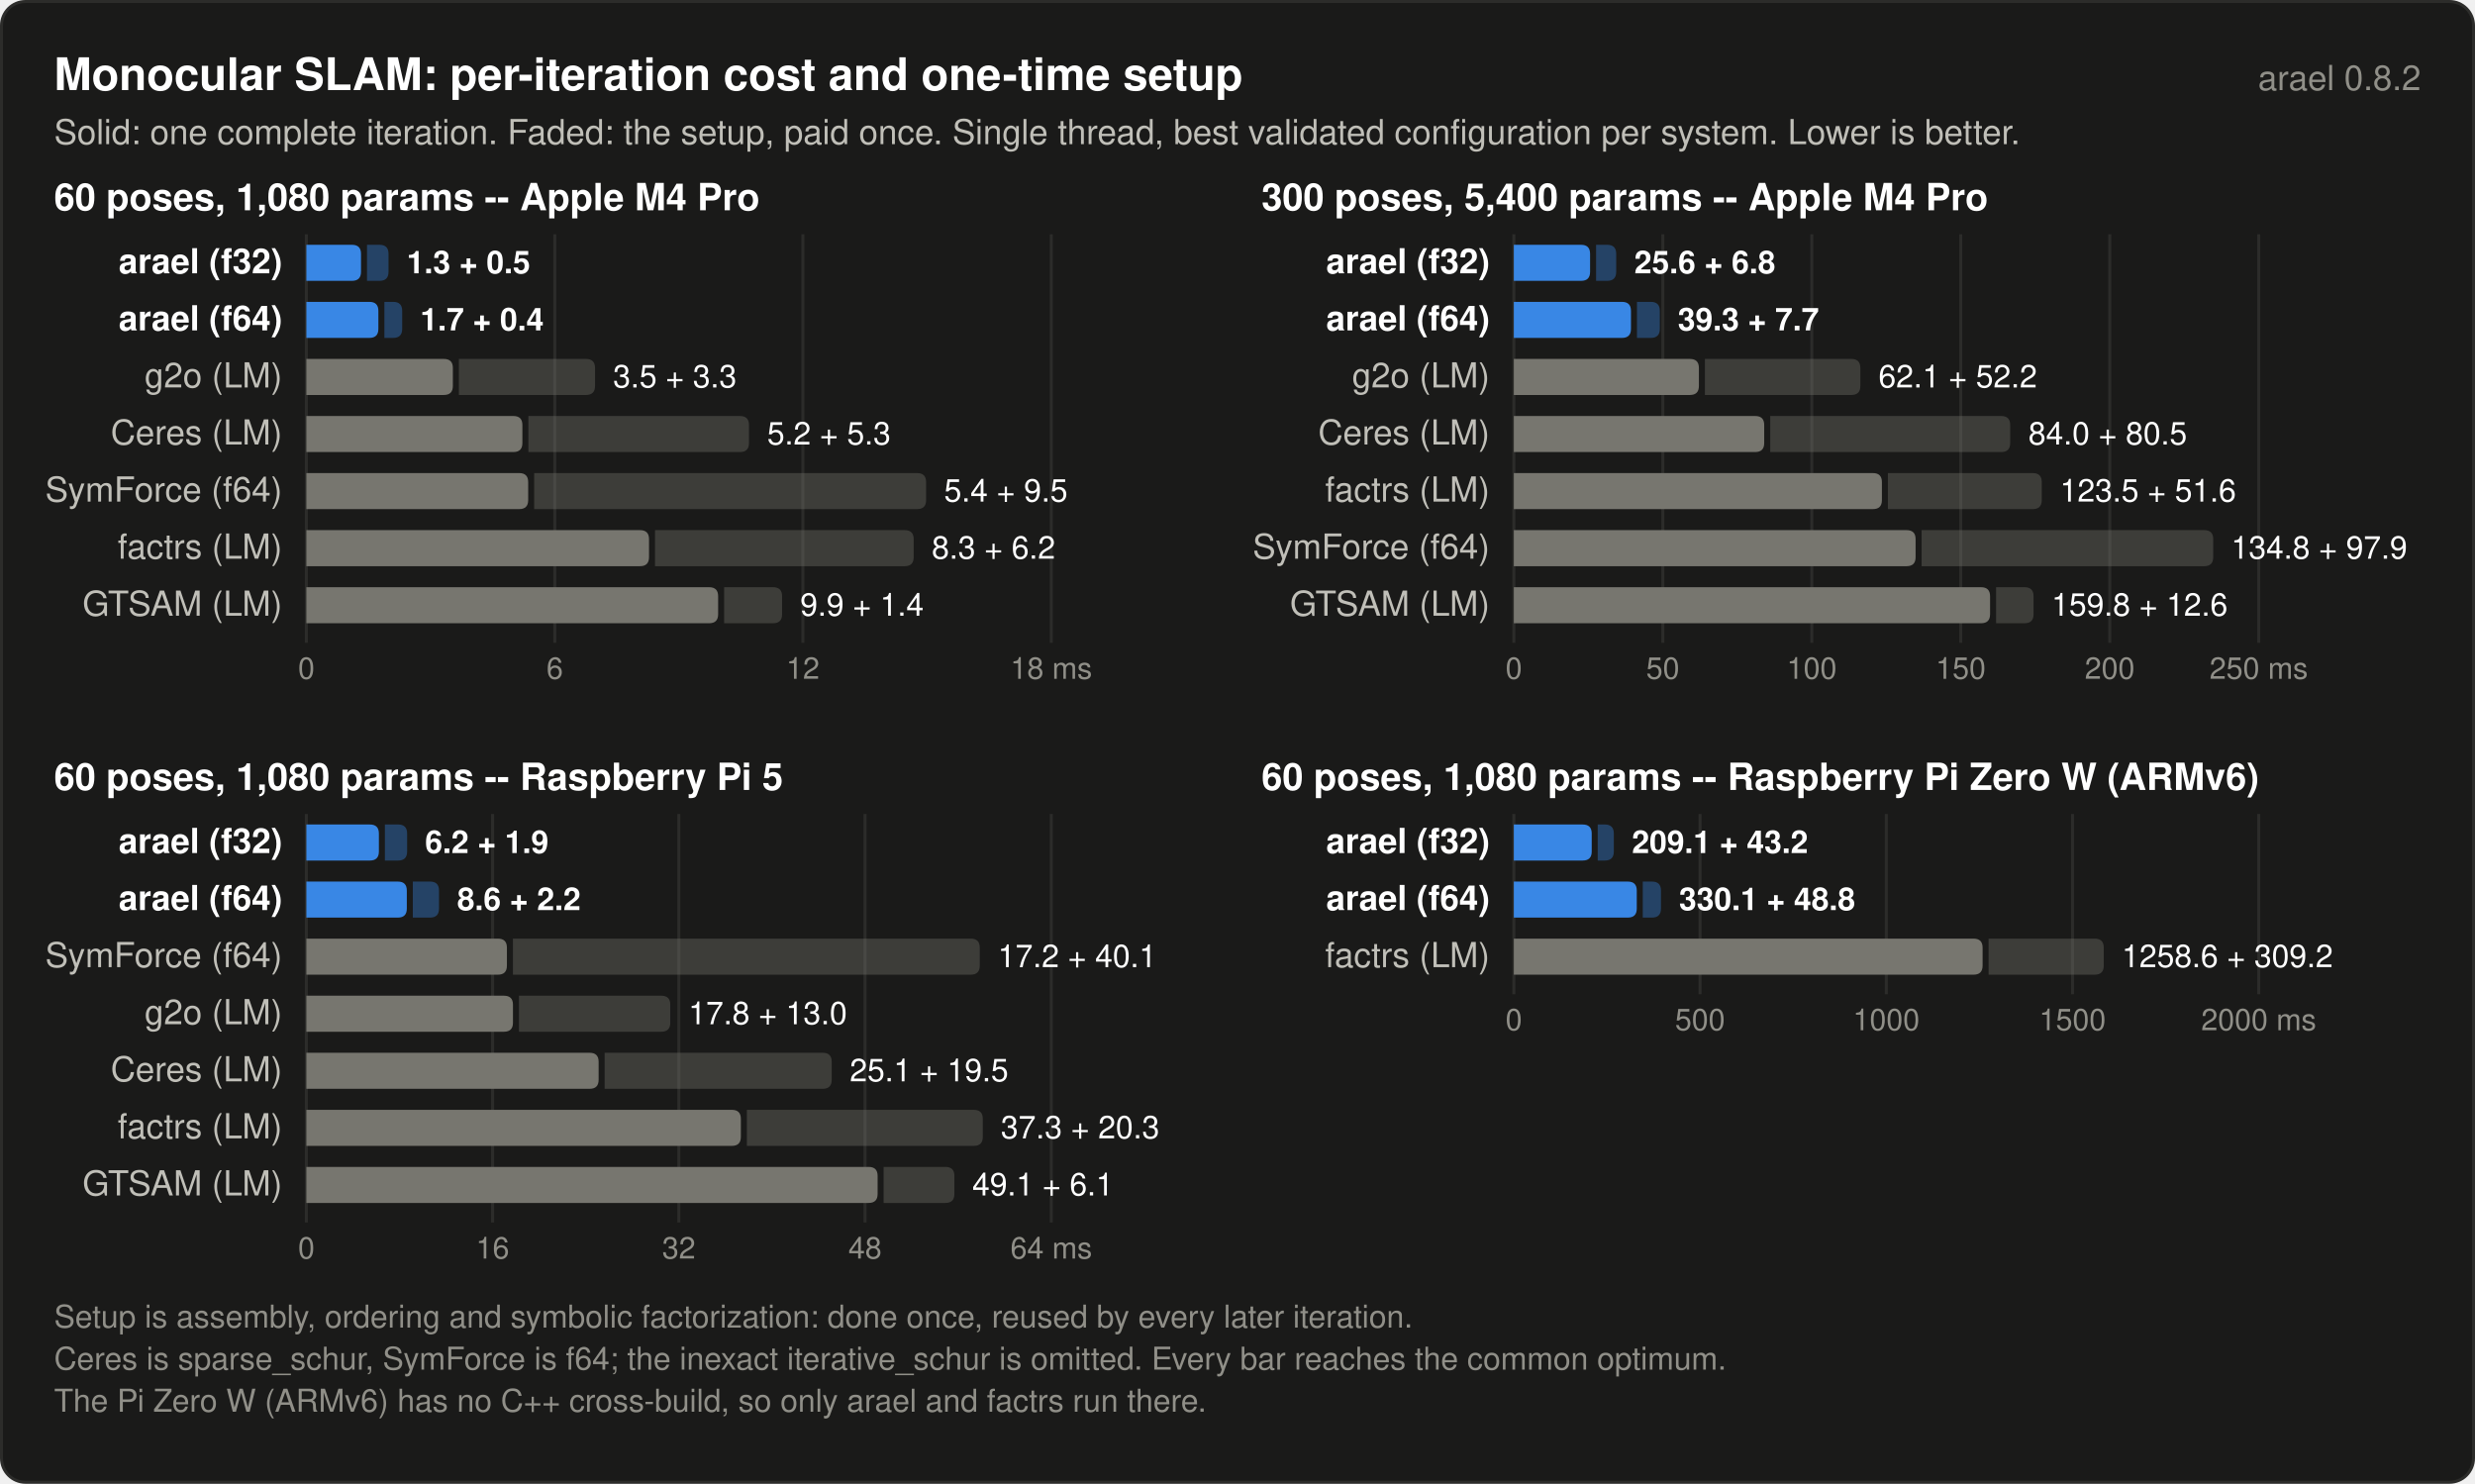
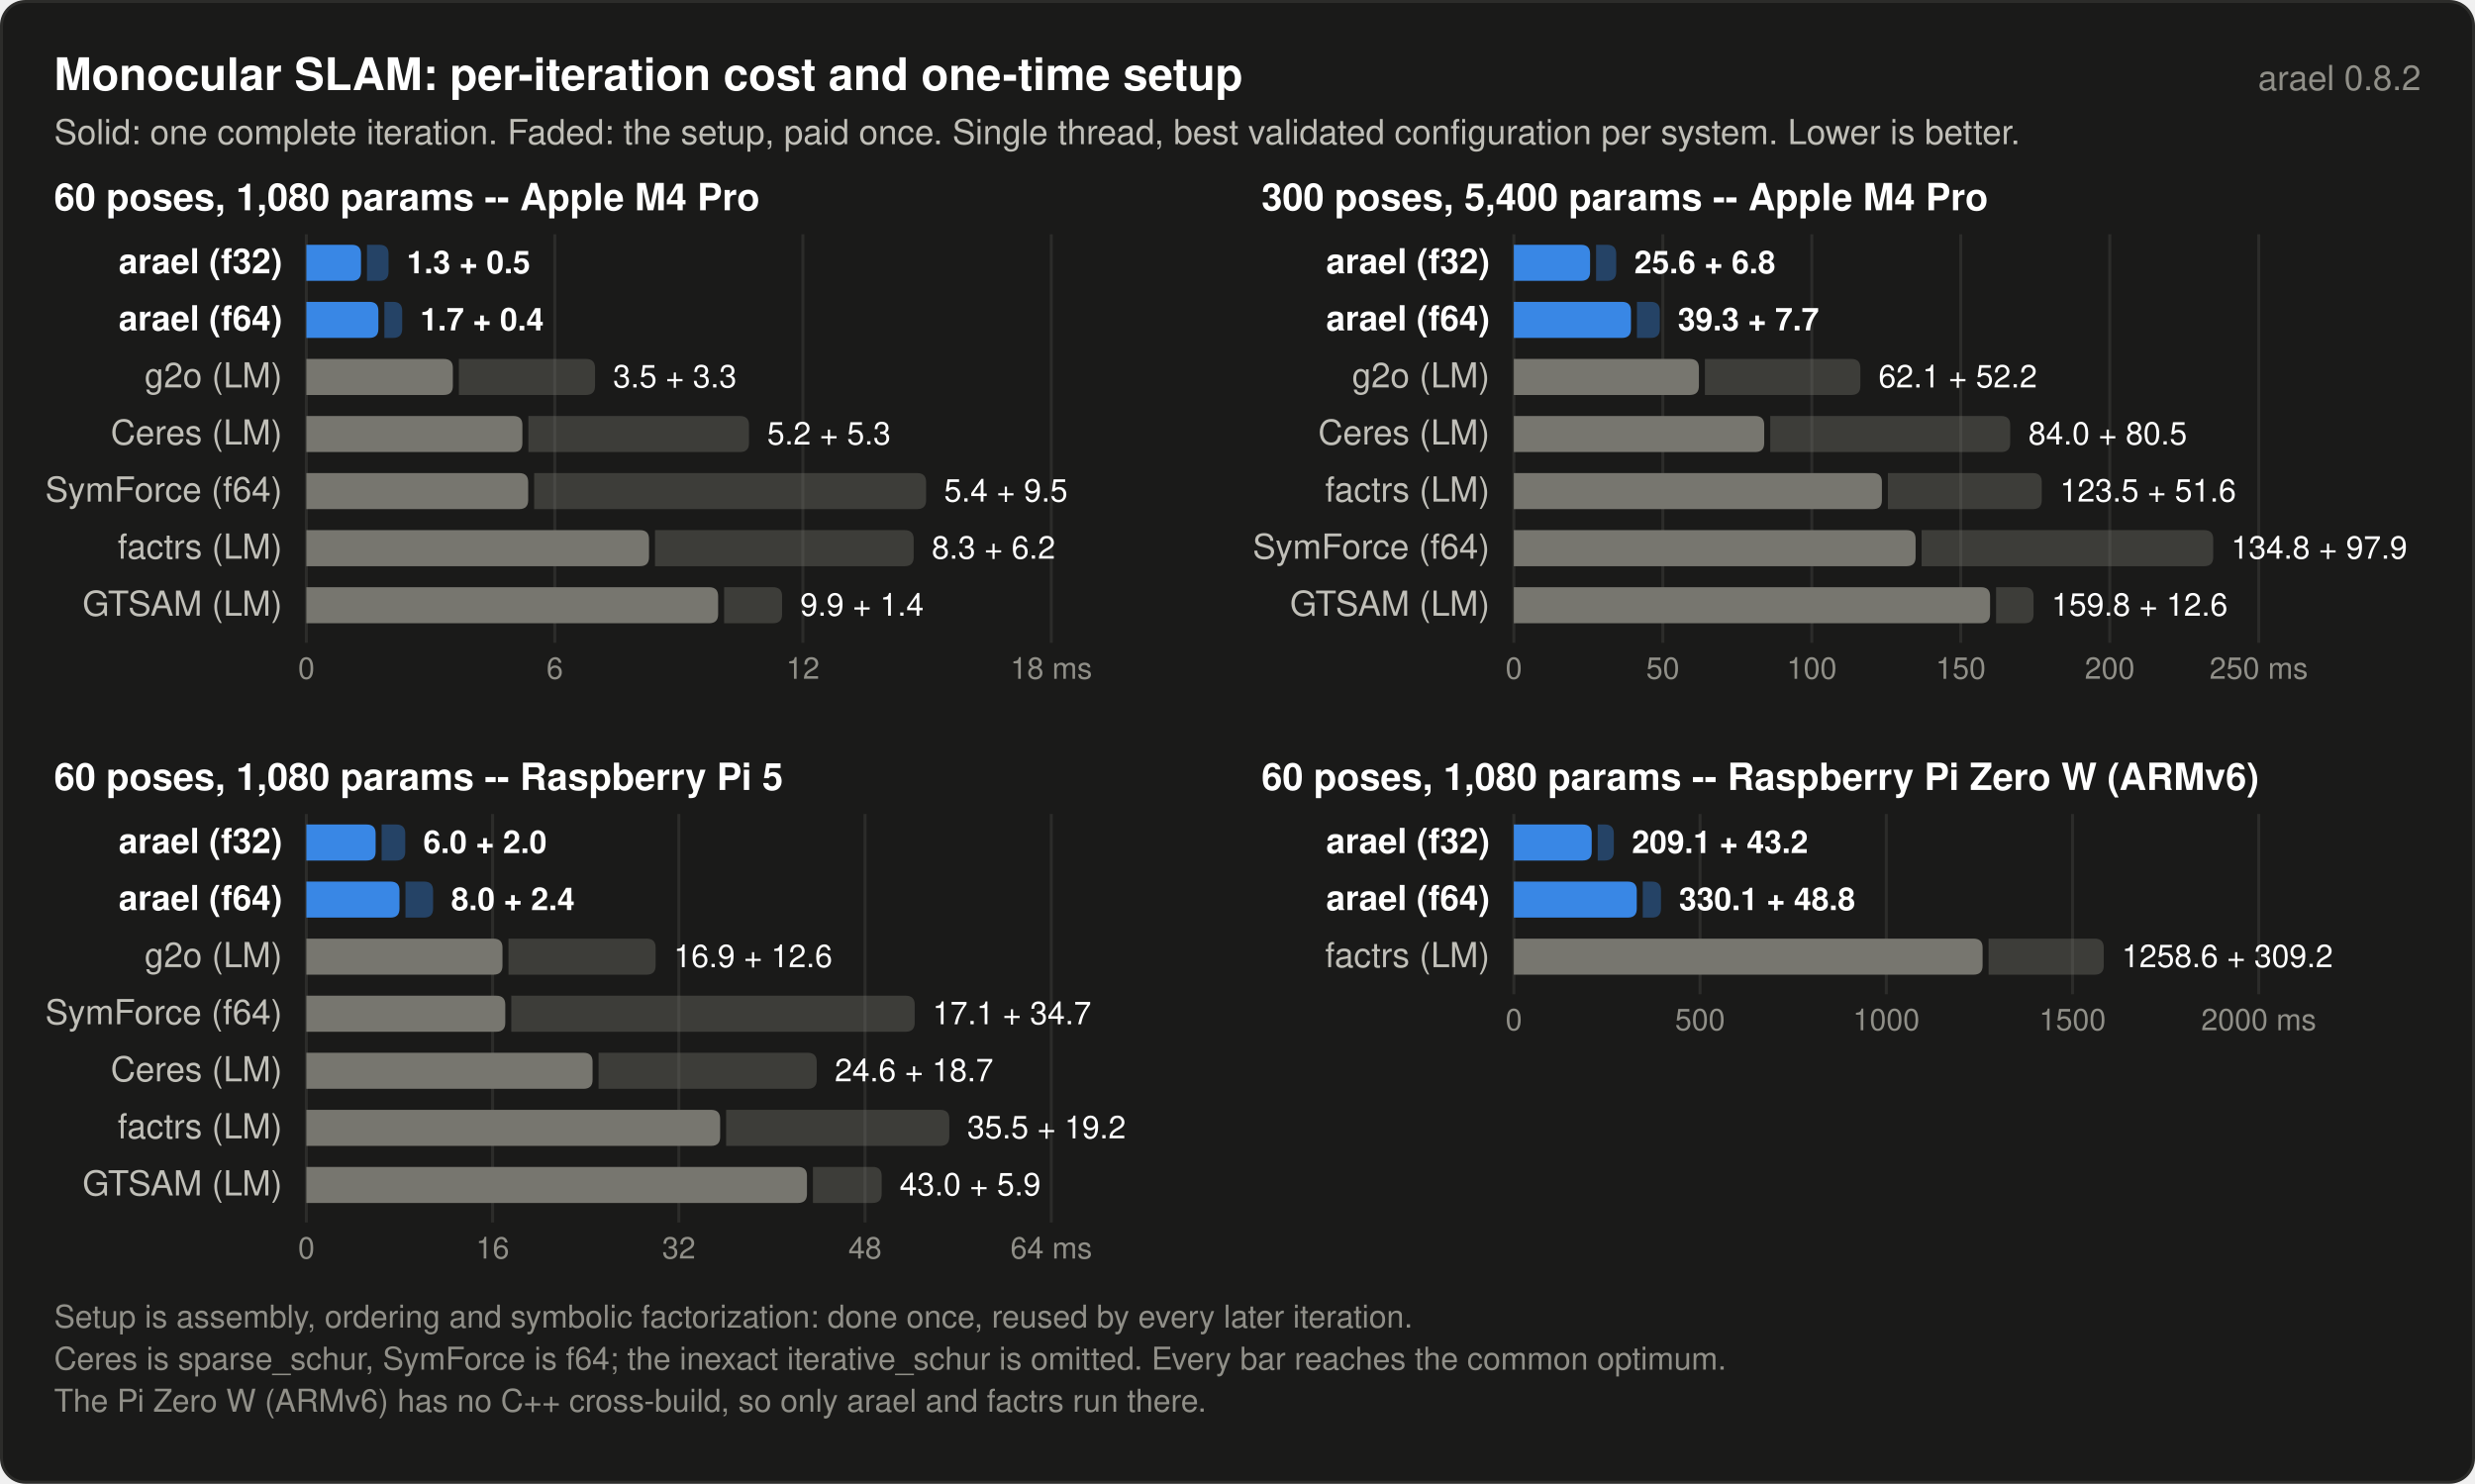
<svg xmlns="http://www.w3.org/2000/svg" width="824" height="494" viewBox="0 0 824 494" font-family="ui-sans-serif, system-ui, -apple-system, 'Segoe UI', Helvetica, Arial, sans-serif">
  <rect x="0.5" y="0.5" width="823" height="493" rx="8" fill="#1a1a19" stroke="#2c2c2a" />
  <text x="18" y="30" font-size="15" font-weight="600" fill="#ffffff">Monocular SLAM: per-iteration cost and one-time setup</text>
  <text x="806" y="30" font-size="11.5" text-anchor="end" fill="#908f88">arael 0.8.2</text>
  <text x="18" y="48" font-size="11.5" fill="#c0bfb8">Solid: one complete iteration. Faded: the setup, paid once. Single thread, best validated configuration per system. Lower is better.</text>
  <text x="18" y="70" font-size="12.5" font-weight="600" fill="#ffffff">60 poses, 1,080 params -- Apple M4 Pro</text>
  <line x1="102.0" y1="78" x2="102.0" y2="214" stroke="#2c2c2a" stroke-width="1" />
  <text x="102.0" y="226" font-size="10" text-anchor="middle" fill="#908f88">0</text>
  <line x1="184.7" y1="78" x2="184.7" y2="214" stroke="#2c2c2a" stroke-width="1" />
  <text x="184.7" y="226" font-size="10" text-anchor="middle" fill="#908f88">6</text>
  <line x1="267.3" y1="78" x2="267.3" y2="214" stroke="#2c2c2a" stroke-width="1" />
  <text x="267.3" y="226" font-size="10" text-anchor="middle" fill="#908f88">12</text>
  <line x1="350.0" y1="78" x2="350.0" y2="214" stroke="#2c2c2a" stroke-width="1" />
  <text x="350.0" y="226" font-size="10" text-anchor="middle" fill="#908f88">18 ms</text>
  <text x="94" y="91.0" font-size="11.5" text-anchor="end" font-weight="600" fill="#ffffff">arael (f32)</text>
  <path d="M102,81.5 L117.187,81.5 Q120.187,81.5 120.187,84.5 L120.187,90.5 Q120.187,93.5 117.187,93.5 L102,93.5 Z" fill="#3987e5" />
  <path d="M122.187,81.5 L126.351,81.5 Q129.351,81.5 129.351,84.5 L129.351,90.5 Q129.351,93.5 126.351,93.5 L122.187,93.5 Z" fill="#3987e5" fill-opacity="0.38" />
  <text x="135.4" y="91.0" font-size="10.5" font-weight="600" fill="#ffffff">1.3 + 0.5</text>
  <text x="94" y="110.0" font-size="11.5" text-anchor="end" font-weight="600" fill="#ffffff">arael (f64)</text>
  <path d="M102,100.5 L122.973,100.5 Q125.973,100.5 125.973,103.5 L125.973,109.5 Q125.973,112.5 122.973,112.5 L102,112.5 Z" fill="#3987e5" />
  <path d="M127.973,100.5 L130.898,100.5 Q133.898,100.5 133.898,103.5 L133.898,109.5 Q133.898,112.5 130.898,112.5 L127.973,112.5 Z" fill="#3987e5" fill-opacity="0.38" />
  <text x="139.9" y="110.0" font-size="10.5" font-weight="600" fill="#ffffff">1.7 + 0.4</text>
  <text x="94" y="129.0" font-size="11.5" text-anchor="end" fill="#c0bfb8">g2o (LM)</text>
  <path d="M102,119.5 L147.773,119.5 Q150.773,119.5 150.773,122.5 L150.773,128.5 Q150.773,131.5 147.773,131.5 L102,131.5 Z" fill="#77766f" />
  <path d="M152.773,119.5 L195.102,119.5 Q198.102,119.5 198.102,122.5 L198.102,128.5 Q198.102,131.5 195.102,131.5 L152.773,131.5 Z" fill="#77766f" fill-opacity="0.38" />
  <text x="204.1" y="129.0" font-size="10.5" fill="#ffffff">3.5 + 3.3</text>
  <text x="94" y="148.0" font-size="11.5" text-anchor="end" fill="#c0bfb8">Ceres (LM)</text>
  <path d="M102,138.5 L170.92,138.5 Q173.92,138.5 173.92,141.5 L173.92,147.5 Q173.92,150.5 170.92,150.5 L102,150.5 Z" fill="#77766f" />
  <path d="M175.92,138.5 L246.356,138.5 Q249.356,138.5 249.356,141.5 L249.356,147.5 Q249.356,150.5 246.356,150.5 L175.92,150.5 Z" fill="#77766f" fill-opacity="0.38" />
  <text x="255.4" y="148.0" font-size="10.5" fill="#ffffff">5.2 + 5.3</text>
  <text x="94" y="167.0" font-size="11.5" text-anchor="end" fill="#c0bfb8">SymForce (f64)</text>
  <path d="M102,157.5 L172.849,157.5 Q175.849,157.5 175.849,160.5 L175.849,166.5 Q175.849,169.5 172.849,169.5 L102,169.5 Z" fill="#77766f" />
  <path d="M177.849,157.5 L305.324,157.5 Q308.324,157.5 308.324,160.5 L308.324,166.5 Q308.324,169.5 305.324,169.5 L177.849,169.5 Z" fill="#77766f" fill-opacity="0.38" />
  <text x="314.3" y="167.0" font-size="10.5" fill="#ffffff">5.4 + 9.5</text>
  <text x="94" y="186.0" font-size="11.5" text-anchor="end" fill="#c0bfb8">factrs (LM)</text>
  <path d="M102,176.5 L213.08,176.5 Q216.08,176.5 216.08,179.5 L216.08,185.5 Q216.08,188.5 213.08,188.5 L102,188.5 Z" fill="#77766f" />
  <path d="M218.08,176.5 L301.191,176.5 Q304.191,176.5 304.191,179.5 L304.191,185.5 Q304.191,188.5 301.191,188.5 L218.08,188.5 Z" fill="#77766f" fill-opacity="0.38" />
  <text x="310.2" y="186.0" font-size="10.5" fill="#ffffff">8.3 + 6.2</text>
  <text x="94" y="205.0" font-size="11.5" text-anchor="end" fill="#c0bfb8">GTSAM (LM)</text>
  <path d="M102,195.5 L236.089,195.5 Q239.089,195.5 239.089,198.5 L239.089,204.5 Q239.089,207.5 236.089,207.5 L102,207.5 Z" fill="#77766f" />
  <path d="M241.089,195.5 L257.378,195.5 Q260.378,195.5 260.378,198.5 L260.378,204.5 Q260.378,207.5 257.378,207.5 L241.089,207.5 Z" fill="#77766f" fill-opacity="0.38" />
  <text x="266.4" y="205.0" font-size="10.5" fill="#ffffff">9.9 + 1.4</text>
  <text x="420" y="70" font-size="12.5" font-weight="600" fill="#ffffff">300 poses, 5,400 params -- Apple M4 Pro</text>
  <line x1="504.0" y1="78" x2="504.0" y2="214" stroke="#2c2c2a" stroke-width="1" />
  <text x="504.0" y="226" font-size="10" text-anchor="middle" fill="#908f88">0</text>
  <line x1="553.6" y1="78" x2="553.6" y2="214" stroke="#2c2c2a" stroke-width="1" />
  <text x="553.6" y="226" font-size="10" text-anchor="middle" fill="#908f88">50</text>
  <line x1="603.2" y1="78" x2="603.2" y2="214" stroke="#2c2c2a" stroke-width="1" />
  <text x="603.2" y="226" font-size="10" text-anchor="middle" fill="#908f88">100</text>
  <line x1="652.8" y1="78" x2="652.8" y2="214" stroke="#2c2c2a" stroke-width="1" />
  <text x="652.8" y="226" font-size="10" text-anchor="middle" fill="#908f88">150</text>
  <line x1="702.4" y1="78" x2="702.4" y2="214" stroke="#2c2c2a" stroke-width="1" />
  <text x="702.4" y="226" font-size="10" text-anchor="middle" fill="#908f88">200</text>
  <line x1="752.0" y1="78" x2="752.0" y2="214" stroke="#2c2c2a" stroke-width="1" />
  <text x="752.0" y="226" font-size="10" text-anchor="middle" fill="#908f88">250 ms</text>
  <text x="496" y="91.0" font-size="11.5" text-anchor="end" font-weight="600" fill="#ffffff">arael (f32)</text>
  <path d="M504,81.5 L526.385,81.5 Q529.385,81.5 529.385,84.5 L529.385,90.5 Q529.385,93.5 526.385,93.5 L504,93.5 Z" fill="#3987e5" />
  <path d="M531.385,81.5 L535.081,81.5 Q538.081,81.5 538.081,84.5 L538.081,90.5 Q538.081,93.5 535.081,93.5 L531.385,93.5 Z" fill="#3987e5" fill-opacity="0.38" />
  <text x="544.1" y="91.0" font-size="10.5" font-weight="600" fill="#ffffff">25.6 + 6.8</text>
  <text x="496" y="110.0" font-size="11.5" text-anchor="end" font-weight="600" fill="#ffffff">arael (f64)</text>
  <path d="M504,100.5 L539.996,100.5 Q542.996,100.5 542.996,103.5 L542.996,109.5 Q542.996,112.5 539.996,112.5 L504,112.5 Z" fill="#3987e5" />
  <path d="M544.996,100.5 L549.604,100.5 Q552.604,100.5 552.604,103.5 L552.604,109.5 Q552.604,112.5 549.604,112.5 L544.996,112.5 Z" fill="#3987e5" fill-opacity="0.38" />
  <text x="558.6" y="110.0" font-size="10.5" font-weight="600" fill="#ffffff">39.3 + 7.7</text>
  <text x="496" y="129.0" font-size="11.5" text-anchor="end" fill="#c0bfb8">g2o (LM)</text>
  <path d="M504,119.5 L562.613,119.5 Q565.613,119.5 565.613,122.5 L565.613,128.5 Q565.613,131.5 562.613,131.5 L504,131.5 Z" fill="#77766f" />
  <path d="M567.613,119.5 L616.366,119.5 Q619.366,119.5 619.366,122.5 L619.366,128.5 Q619.366,131.5 616.366,131.5 L567.613,131.5 Z" fill="#77766f" fill-opacity="0.38" />
  <text x="625.4" y="129.0" font-size="10.5" fill="#ffffff">62.1 + 52.2</text>
  <text x="496" y="148.0" font-size="11.5" text-anchor="end" fill="#c0bfb8">Ceres (LM)</text>
  <path d="M504,138.5 L584.358,138.5 Q587.358,138.5 587.358,141.5 L587.358,147.5 Q587.358,150.5 584.358,150.5 L504,150.5 Z" fill="#77766f" />
  <path d="M589.358,138.5 L666.253,138.5 Q669.253,138.5 669.253,141.5 L669.253,147.5 Q669.253,150.5 666.253,150.5 L589.358,150.5 Z" fill="#77766f" fill-opacity="0.38" />
  <text x="675.3" y="148.0" font-size="10.5" fill="#ffffff">84.0 + 80.5</text>
  <text x="496" y="167.0" font-size="11.5" text-anchor="end" fill="#c0bfb8">factrs (LM)</text>
  <path d="M504,157.5 L623.542,157.5 Q626.542,157.5 626.542,160.5 L626.542,166.5 Q626.542,169.5 623.542,169.5 L504,169.5 Z" fill="#77766f" />
  <path d="M628.542,157.5 L676.759,157.5 Q679.759,157.5 679.759,160.5 L679.759,166.5 Q679.759,169.5 676.759,169.5 L628.542,169.5 Z" fill="#77766f" fill-opacity="0.38" />
  <text x="685.8" y="167.0" font-size="10.5" fill="#ffffff">123.5 + 51.6</text>
  <text x="496" y="186.0" font-size="11.5" text-anchor="end" fill="#c0bfb8">SymForce (f64)</text>
  <path d="M504,176.5 L634.761,176.5 Q637.761,176.5 637.761,179.5 L637.761,185.5 Q637.761,188.5 634.761,188.5 L504,188.5 Z" fill="#77766f" />
  <path d="M639.761,176.5 L733.848,176.5 Q736.848,176.5 736.848,179.5 L736.848,185.5 Q736.848,188.5 733.848,188.5 L639.761,188.5 Z" fill="#77766f" fill-opacity="0.38" />
  <text x="742.8" y="186.0" font-size="10.5" fill="#ffffff">134.8 + 97.9</text>
  <text x="496" y="205.0" font-size="11.5" text-anchor="end" fill="#c0bfb8">GTSAM (LM)</text>
  <path d="M504,195.5 L659.551,195.5 Q662.551,195.5 662.551,198.5 L662.551,204.5 Q662.551,207.5 659.551,207.5 L504,207.5 Z" fill="#77766f" />
  <path d="M664.551,195.5 L674.031,195.5 Q677.031,195.5 677.031,198.5 L677.031,204.5 Q677.031,207.5 674.031,207.5 L664.551,207.5 Z" fill="#77766f" fill-opacity="0.38" />
  <text x="683.0" y="205.0" font-size="10.5" fill="#ffffff">159.8 + 12.6</text>
  <text x="18" y="263" font-size="12.5" font-weight="600" fill="#ffffff">60 poses, 1,080 params -- Raspberry Pi 5</text>
  <line x1="102.0" y1="271" x2="102.0" y2="407" stroke="#2c2c2a" stroke-width="1" />
  <text x="102.0" y="419" font-size="10" text-anchor="middle" fill="#908f88">0</text>
  <line x1="164.0" y1="271" x2="164.0" y2="407" stroke="#2c2c2a" stroke-width="1" />
  <text x="164.0" y="419" font-size="10" text-anchor="middle" fill="#908f88">16</text>
  <line x1="226.0" y1="271" x2="226.0" y2="407" stroke="#2c2c2a" stroke-width="1" />
  <text x="226.0" y="419" font-size="10" text-anchor="middle" fill="#908f88">32</text>
  <line x1="288.0" y1="271" x2="288.0" y2="407" stroke="#2c2c2a" stroke-width="1" />
  <text x="288.0" y="419" font-size="10" text-anchor="middle" fill="#908f88">48</text>
  <line x1="350.0" y1="271" x2="350.0" y2="407" stroke="#2c2c2a" stroke-width="1" />
  <text x="350.0" y="419" font-size="10" text-anchor="middle" fill="#908f88">64 ms</text>
  <text x="94" y="284.0" font-size="11.5" text-anchor="end" font-weight="600" fill="#ffffff">arael (f32)</text>
-   <path d="M102,274.5 L123.141,274.5 Q126.141,274.5 126.141,277.5 L126.141,283.5 Q126.141,286.5 123.141,286.5 L102,286.5 Z" fill="#3987e5" />
-   <path d="M128.141,274.5 L132.543,274.5 Q135.543,274.5 135.543,277.5 L135.543,283.5 Q135.543,286.5 132.543,286.5 L128.141,286.5 Z" fill="#3987e5" fill-opacity="0.38" />
-   <text x="141.5" y="284.0" font-size="10.5" font-weight="600" fill="#ffffff">6.2 + 1.9</text>
+   <path d="M102,274.5 L122.056,274.5 Q125.056,274.5 125.056,277.5 L125.056,283.5 Q125.056,286.5 122.056,286.5 L102,286.5 Z" fill="#3987e5" />
+   <path d="M127.056,274.5 L131.923,274.5 Q134.923,274.5 134.923,277.5 L134.923,283.5 Q134.923,286.5 131.923,286.5 L127.056,286.5 Z" fill="#3987e5" fill-opacity="0.38" />
+   <text x="140.9" y="284.0" font-size="10.5" font-weight="600" fill="#ffffff">6.0 + 2.0</text>
  <text x="94" y="303.0" font-size="11.5" text-anchor="end" font-weight="600" fill="#ffffff">arael (f64)</text>
-   <path d="M102,293.5 L132.441,293.5 Q135.441,293.5 135.441,296.5 L135.441,302.5 Q135.441,305.5 132.441,305.5 L102,305.5 Z" fill="#3987e5" />
-   <path d="M137.441,293.5 L143.16,293.5 Q146.16,293.5 146.16,296.5 L146.16,302.5 Q146.16,305.5 143.16,305.5 L137.441,305.5 Z" fill="#3987e5" fill-opacity="0.38" />
-   <text x="152.2" y="303.0" font-size="10.5" font-weight="600" fill="#ffffff">8.6 + 2.2</text>
-   <text x="94" y="322.0" font-size="11.5" text-anchor="end" fill="#c0bfb8">SymForce (f64)</text>
-   <path d="M102,312.5 L165.766,312.5 Q168.766,312.5 168.766,315.5 L168.766,321.5 Q168.766,324.5 165.766,324.5 L102,324.5 Z" fill="#77766f" />
-   <path d="M170.766,312.5 L323.192,312.5 Q326.192,312.5 326.192,315.5 L326.192,321.5 Q326.192,324.5 323.192,324.5 L170.766,324.5 Z" fill="#77766f" fill-opacity="0.38" />
-   <text x="332.2" y="322.0" font-size="10.5" fill="#ffffff">17.2 + 40.1</text>
-   <text x="94" y="341.0" font-size="11.5" text-anchor="end" fill="#c0bfb8">g2o (LM)</text>
-   <path d="M102,331.5 L167.781,331.5 Q170.781,331.5 170.781,334.5 L170.781,340.5 Q170.781,343.5 167.781,343.5 L102,343.5 Z" fill="#77766f" />
-   <path d="M172.781,331.5 L220.156,331.5 Q223.156,331.5 223.156,334.5 L223.156,340.5 Q223.156,343.5 220.156,343.5 L172.781,343.5 Z" fill="#77766f" fill-opacity="0.38" />
-   <text x="229.2" y="341.0" font-size="10.5" fill="#ffffff">17.8 + 13.0</text>
+   <path d="M102,293.5 L130.0,293.5 Q133.0,293.5 133.0,296.5 L133.0,302.5 Q133.0,305.5 130.0,305.5 L102,305.5 Z" fill="#3987e5" />
+   <path d="M135.0,293.5 L141.184,293.5 Q144.184,293.5 144.184,296.5 L144.184,302.5 Q144.184,305.5 141.184,305.5 L135.0,305.5 Z" fill="#3987e5" fill-opacity="0.38" />
+   <text x="150.2" y="303.0" font-size="10.5" font-weight="600" fill="#ffffff">8.0 + 2.4</text>
+   <text x="94" y="322.0" font-size="11.5" text-anchor="end" fill="#c0bfb8">g2o (LM)</text>
+   <path d="M102,312.5 L164.294,312.5 Q167.294,312.5 167.294,315.5 L167.294,321.5 Q167.294,324.5 164.294,324.5 L102,324.5 Z" fill="#77766f" />
+   <path d="M169.294,312.5 L215.274,312.5 Q218.274,312.5 218.274,315.5 L218.274,321.5 Q218.274,324.5 215.274,324.5 L169.294,324.5 Z" fill="#77766f" fill-opacity="0.38" />
+   <text x="224.3" y="322.0" font-size="10.5" fill="#ffffff">16.9 + 12.6</text>
+   <text x="94" y="341.0" font-size="11.5" text-anchor="end" fill="#c0bfb8">SymForce (f64)</text>
+   <path d="M102,331.5 L165.224,331.5 Q168.224,331.5 168.224,334.5 L168.224,340.5 Q168.224,343.5 165.224,343.5 L102,343.5 Z" fill="#77766f" />
+   <path d="M170.224,331.5 L301.531,331.5 Q304.531,331.5 304.531,334.5 L304.531,340.5 Q304.531,343.5 301.531,343.5 L170.224,343.5 Z" fill="#77766f" fill-opacity="0.38" />
+   <text x="310.5" y="341.0" font-size="10.5" fill="#ffffff">17.1 + 34.7</text>
  <text x="94" y="360.0" font-size="11.5" text-anchor="end" fill="#c0bfb8">Ceres (LM)</text>
-   <path d="M102,350.5 L196.301,350.5 Q199.301,350.5 199.301,353.5 L199.301,359.5 Q199.301,362.5 196.301,362.5 L102,362.5 Z" fill="#77766f" />
-   <path d="M201.301,350.5 L273.902,350.5 Q276.902,350.5 276.902,353.5 L276.902,359.5 Q276.902,362.5 273.902,362.5 L201.301,362.5 Z" fill="#77766f" fill-opacity="0.38" />
-   <text x="282.9" y="360.0" font-size="10.5" fill="#ffffff">25.1 + 19.5</text>
+   <path d="M102,350.5 L194.286,350.5 Q197.286,350.5 197.286,353.5 L197.286,359.5 Q197.286,362.5 194.286,362.5 L102,362.5 Z" fill="#77766f" />
+   <path d="M199.286,350.5 L268.904,350.5 Q271.904,350.5 271.904,353.5 L271.904,359.5 Q271.904,362.5 268.904,362.5 L199.286,362.5 Z" fill="#77766f" fill-opacity="0.38" />
+   <text x="277.9" y="360.0" font-size="10.5" fill="#ffffff">24.6 + 18.7</text>
  <text x="94" y="379.0" font-size="11.5" text-anchor="end" fill="#c0bfb8">factrs (LM)</text>
-   <path d="M102,369.5 L243.654,369.5 Q246.654,369.5 246.654,372.5 L246.654,378.5 Q246.654,381.5 243.654,381.5 L102,381.5 Z" fill="#77766f" />
-   <path d="M248.654,369.5 L324.2,369.5 Q327.2,369.5 327.2,372.5 L327.2,378.5 Q327.2,381.5 324.2,381.5 L248.654,381.5 Z" fill="#77766f" fill-opacity="0.38" />
-   <text x="333.2" y="379.0" font-size="10.5" fill="#ffffff">37.3 + 20.3</text>
+   <path d="M102,369.5 L236.756,369.5 Q239.756,369.5 239.756,372.5 L239.756,378.5 Q239.756,381.5 236.756,381.5 L102,381.5 Z" fill="#77766f" />
+   <path d="M241.756,369.5 L313.04,369.5 Q316.04,369.5 316.04,372.5 L316.04,378.5 Q316.04,381.5 313.04,381.5 L241.756,381.5 Z" fill="#77766f" fill-opacity="0.38" />
+   <text x="322.0" y="379.0" font-size="10.5" fill="#ffffff">35.5 + 19.2</text>
  <text x="94" y="398.0" font-size="11.5" text-anchor="end" fill="#c0bfb8">GTSAM (LM)</text>
-   <path d="M102,388.5 L289.185,388.5 Q292.185,388.5 292.185,391.5 L292.185,397.5 Q292.185,400.5 289.185,400.5 L102,400.5 Z" fill="#77766f" />
-   <path d="M294.185,388.5 L314.745,388.5 Q317.745,388.5 317.745,391.5 L317.745,397.5 Q317.745,400.5 314.745,400.5 L294.185,400.5 Z" fill="#77766f" fill-opacity="0.38" />
-   <text x="323.7" y="398.0" font-size="10.5" fill="#ffffff">49.1 + 6.1</text>
+   <path d="M102,388.5 L265.664,388.5 Q268.664,388.5 268.664,391.5 L268.664,397.5 Q268.664,400.5 265.664,400.5 L102,400.5 Z" fill="#77766f" />
+   <path d="M270.664,388.5 L290.526,388.5 Q293.526,388.5 293.526,391.5 L293.526,397.5 Q293.526,400.5 290.526,400.5 L270.664,400.5 Z" fill="#77766f" fill-opacity="0.38" />
+   <text x="299.5" y="398.0" font-size="10.5" fill="#ffffff">43.0 + 5.9</text>
  <text x="420" y="263" font-size="12.5" font-weight="600" fill="#ffffff">60 poses, 1,080 params -- Raspberry Pi Zero W (ARMv6)</text>
  <line x1="504.0" y1="271" x2="504.0" y2="331" stroke="#2c2c2a" stroke-width="1" />
  <text x="504.0" y="343" font-size="10" text-anchor="middle" fill="#908f88">0</text>
  <line x1="566.0" y1="271" x2="566.0" y2="331" stroke="#2c2c2a" stroke-width="1" />
  <text x="566.0" y="343" font-size="10" text-anchor="middle" fill="#908f88">500</text>
  <line x1="628.0" y1="271" x2="628.0" y2="331" stroke="#2c2c2a" stroke-width="1" />
  <text x="628.0" y="343" font-size="10" text-anchor="middle" fill="#908f88">1000</text>
  <line x1="690.0" y1="271" x2="690.0" y2="331" stroke="#2c2c2a" stroke-width="1" />
  <text x="690.0" y="343" font-size="10" text-anchor="middle" fill="#908f88">1500</text>
  <line x1="752.0" y1="271" x2="752.0" y2="331" stroke="#2c2c2a" stroke-width="1" />
  <text x="752.0" y="343" font-size="10" text-anchor="middle" fill="#908f88">2000 ms</text>
  <text x="496" y="284.0" font-size="11.5" text-anchor="end" font-weight="600" fill="#ffffff">arael (f32)</text>
  <path d="M504,274.5 L526.928,274.5 Q529.928,274.5 529.928,277.5 L529.928,283.5 Q529.928,286.5 526.928,286.5 L504,286.5 Z" fill="#3987e5" />
  <path d="M531.928,274.5 L534.289,274.5 Q537.289,274.5 537.289,277.5 L537.289,283.5 Q537.289,286.5 534.289,286.5 L531.928,286.5 Z" fill="#3987e5" fill-opacity="0.38" />
  <text x="543.3" y="284.0" font-size="10.5" font-weight="600" fill="#ffffff">209.1 + 43.2</text>
  <text x="496" y="303.0" font-size="11.5" text-anchor="end" font-weight="600" fill="#ffffff">arael (f64)</text>
  <path d="M504,293.5 L541.929,293.5 Q544.929,293.5 544.929,296.5 L544.929,302.5 Q544.929,305.5 541.929,305.5 L504,305.5 Z" fill="#3987e5" />
  <path d="M546.929,293.5 L549.982,293.5 Q552.982,293.5 552.982,296.5 L552.982,302.5 Q552.982,305.5 549.982,305.5 L546.929,305.5 Z" fill="#3987e5" fill-opacity="0.38" />
  <text x="559.0" y="303.0" font-size="10.5" font-weight="600" fill="#ffffff">330.1 + 48.8</text>
  <text x="496" y="322.0" font-size="11.5" text-anchor="end" fill="#c0bfb8">factrs (LM)</text>
  <path d="M504,312.5 L657.064,312.5 Q660.064,312.5 660.064,315.5 L660.064,321.5 Q660.064,324.5 657.064,324.5 L504,324.5 Z" fill="#77766f" />
  <path d="M662.064,312.5 L697.403,312.5 Q700.403,312.5 700.403,315.5 L700.403,321.5 Q700.403,324.5 697.403,324.5 L662.064,324.5 Z" fill="#77766f" fill-opacity="0.38" />
  <text x="706.4" y="322.0" font-size="10.5" fill="#ffffff">1258.6 + 309.2</text>
  <text x="18" y="442" font-size="10.5" fill="#908f88">Setup is assembly, ordering and symbolic factorization: done once, reused by every later iteration.</text>
  <text x="18" y="456" font-size="10.5" fill="#908f88">Ceres is sparse_schur, SymForce is f64; the inexact iterative_schur is omitted. Every bar reaches the common optimum.</text>
  <text x="18" y="470" font-size="10.5" fill="#908f88">The Pi Zero W (ARMv6) has no C++ cross-build, so only arael and factrs run there.</text>
</svg>
